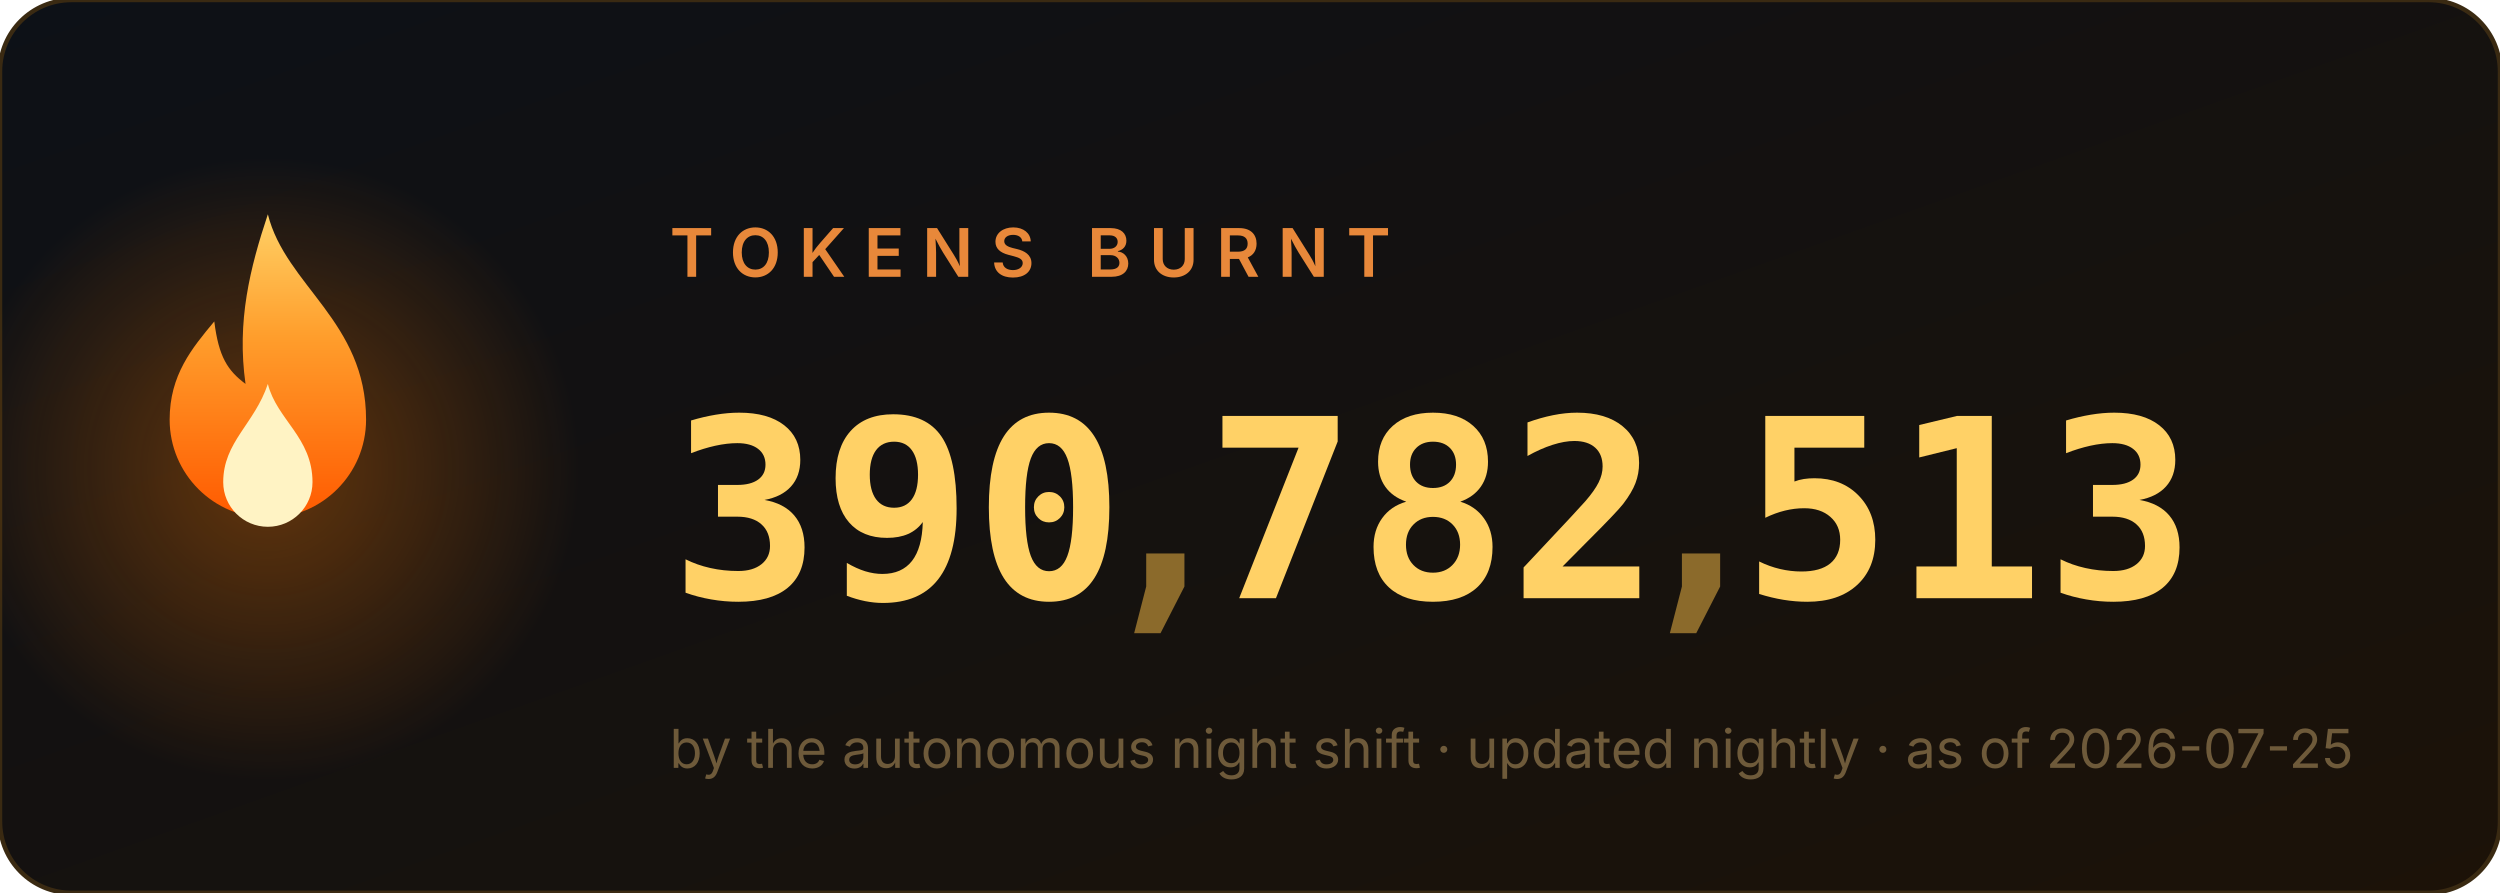
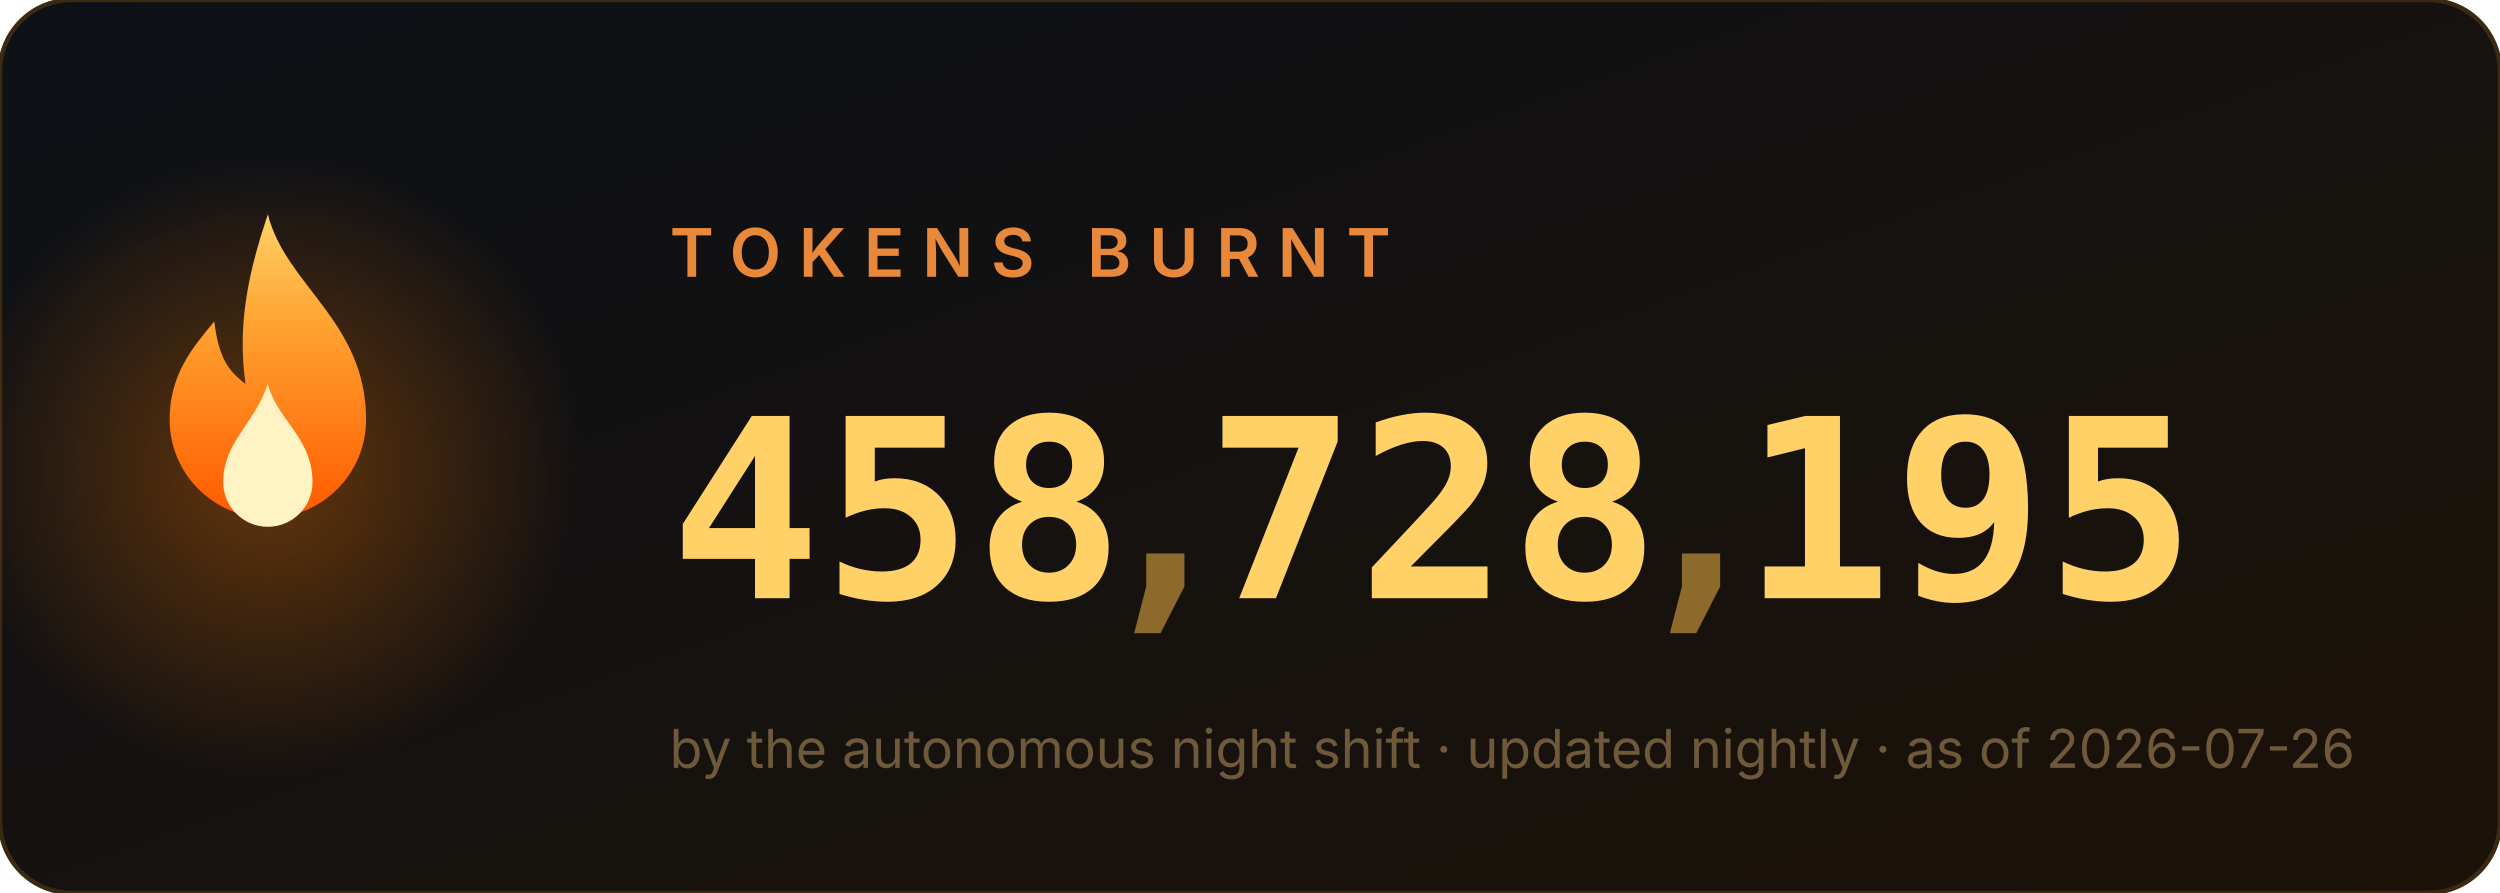
- <svg xmlns="http://www.w3.org/2000/svg" width="560" height="200" viewBox="0 0 560 200" role="img" aria-label="390,782,513 tokens burnt">
+ <svg xmlns="http://www.w3.org/2000/svg" width="560" height="200" viewBox="0 0 560 200" role="img" aria-label="458,728,195 tokens burnt">
  <style>
.num{font:700 56px ui-monospace,'Cascadia Code',Menlo,Consolas,monospace;fill:#ffd166}
.comma{fill:#8b6a2b}
.label{font:600 15px -apple-system,'Segoe UI',sans-serif;fill:#e8883a;letter-spacing:4px}
.sub{font:400 12px -apple-system,'Segoe UI',sans-serif;fill:#6e5a3a}
</style>
  <defs>
    <linearGradient id="bg" x1="0" y1="0" x2="1" y2="1">
      <stop offset="0" stop-color="#0d1117" />
      <stop offset="1" stop-color="#1c1208" />
    </linearGradient>
    <linearGradient id="fg" x1="0" y1="1" x2="0" y2="0">
      <stop offset="0" stop-color="#ff5a00" />
      <stop offset=".6" stop-color="#ff9e2c" />
      <stop offset="1" stop-color="#ffd166" />
    </linearGradient>
    <radialGradient id="halo">
      <stop offset="0" stop-color="#ff7b00" />
      <stop offset="1" stop-color="#ff7b00" stop-opacity="0" />
    </radialGradient>
  </defs>
  <rect width="560" height="200" rx="16" fill="url(#bg)" stroke="#3a2a12" />
  <circle cx="60" cy="105" r="70" fill="url(#halo)" opacity=".35">
    <animate attributeName="opacity" values=".25;.55;.25" dur="2.2s" repeatCount="indefinite" />
  </circle>
  <g transform="translate(60,128)">
    <g>
      <animateTransform attributeName="transform" type="scale" values="1 1;.95 1.1;1 1" dur="1.6s" repeatCount="indefinite" additive="sum" calcMode="spline" keySplines=".4 0 .6 1;.4 0 .6 1" />
      <path d="M0 -80c4 16 22 24 22 46a22 22 0 1 1-44 0c0-10 5-16 10-22 1 8 3 11 7 14-2-14 1-26 5-38z" fill="url(#fg)" />
      <path d="M0 -42c2 8 10 12 10 22a10 10 0 1 1-20 0c0-9 7-13 10-22z" fill="#fff3c4">
        <animateTransform attributeName="transform" type="scale" values="1 1;1.06 .92;1 1" dur="1.1s" repeatCount="indefinite" additive="sum" calcMode="spline" keySplines=".4 0 .6 1;.4 0 .6 1" />
      </path>
    </g>
  </g>
  <text x="150" y="62" class="label">TOKENS BURNT</text>
  <svg x="150" y="84" width="34" height="64" viewBox="0 0 34 64">
-     <g transform="translate(0,-192)">
+     <g transform="translate(0,-256)">
      <g>
-         <animateTransform attributeName="transform" type="translate" values="0 192;0 192;0 0" keyTimes="0;0.000;1" dur="1.11s" begin="0s" fill="freeze" additive="sum" calcMode="spline" keySplines="0 0 1 1;.2 .7 .3 1" />
+         <animateTransform attributeName="transform" type="translate" values="0 256;0 256;0 0" keyTimes="0;0.000;1" dur="1.18s" begin="0s" fill="freeze" additive="sum" calcMode="spline" keySplines="0 0 1 1;.2 .7 .3 1" />
        <text x="17" y="50" class="num" text-anchor="middle">0</text>
        <text x="17" y="114" class="num" text-anchor="middle">1</text>
        <text x="17" y="178" class="num" text-anchor="middle">2</text>
        <text x="17" y="242" class="num" text-anchor="middle">3</text>
        <text x="17" y="306" class="num" text-anchor="middle">4</text>
        <text x="17" y="370" class="num" text-anchor="middle">5</text>
        <text x="17" y="434" class="num" text-anchor="middle">6</text>
        <text x="17" y="498" class="num" text-anchor="middle">7</text>
        <text x="17" y="562" class="num" text-anchor="middle">8</text>
        <text x="17" y="626" class="num" text-anchor="middle">9</text>
      </g>
    </g>
  </svg>
  <svg x="184" y="84" width="34" height="64" viewBox="0 0 34 64">
-     <g transform="translate(0,-576)">
+     <g transform="translate(0,-320)">
      <g>
-         <animateTransform attributeName="transform" type="translate" values="0 576;0 576;0 0" keyTimes="0;0.073;1" dur="1.65s" begin="0s" fill="freeze" additive="sum" calcMode="spline" keySplines="0 0 1 1;.2 .7 .3 1" />
+         <animateTransform attributeName="transform" type="translate" values="0 320;0 320;0 0" keyTimes="0;0.088;1" dur="1.37s" begin="0s" fill="freeze" additive="sum" calcMode="spline" keySplines="0 0 1 1;.2 .7 .3 1" />
        <text x="17" y="50" class="num" text-anchor="middle">0</text>
        <text x="17" y="114" class="num" text-anchor="middle">1</text>
        <text x="17" y="178" class="num" text-anchor="middle">2</text>
        <text x="17" y="242" class="num" text-anchor="middle">3</text>
        <text x="17" y="306" class="num" text-anchor="middle">4</text>
        <text x="17" y="370" class="num" text-anchor="middle">5</text>
        <text x="17" y="434" class="num" text-anchor="middle">6</text>
        <text x="17" y="498" class="num" text-anchor="middle">7</text>
        <text x="17" y="562" class="num" text-anchor="middle">8</text>
        <text x="17" y="626" class="num" text-anchor="middle">9</text>
      </g>
    </g>
  </svg>
  <svg x="218" y="84" width="34" height="64" viewBox="0 0 34 64">
-     <g transform="translate(0,0)">
+     <g transform="translate(0,-512)">
      <g>
-         <animateTransform attributeName="transform" type="translate" values="0 0;0 0;0 0" keyTimes="0;0.211;1" dur="1.14s" begin="0s" fill="freeze" additive="sum" calcMode="spline" keySplines="0 0 1 1;.2 .7 .3 1" />
+         <animateTransform attributeName="transform" type="translate" values="0 512;0 512;0 0" keyTimes="0;0.141;1" dur="1.70s" begin="0s" fill="freeze" additive="sum" calcMode="spline" keySplines="0 0 1 1;.2 .7 .3 1" />
        <text x="17" y="50" class="num" text-anchor="middle">0</text>
        <text x="17" y="114" class="num" text-anchor="middle">1</text>
        <text x="17" y="178" class="num" text-anchor="middle">2</text>
        <text x="17" y="242" class="num" text-anchor="middle">3</text>
        <text x="17" y="306" class="num" text-anchor="middle">4</text>
        <text x="17" y="370" class="num" text-anchor="middle">5</text>
        <text x="17" y="434" class="num" text-anchor="middle">6</text>
        <text x="17" y="498" class="num" text-anchor="middle">7</text>
        <text x="17" y="562" class="num" text-anchor="middle">8</text>
        <text x="17" y="626" class="num" text-anchor="middle">9</text>
      </g>
    </g>
  </svg>
  <text x="261" y="134" class="num comma" text-anchor="middle">,</text>
  <svg x="270" y="84" width="34" height="64" viewBox="0 0 34 64">
    <g transform="translate(0,-448)">
      <g>
        <animateTransform attributeName="transform" type="translate" values="0 448;0 448;0 0" keyTimes="0;0.257;1" dur="1.87s" begin="0s" fill="freeze" additive="sum" calcMode="spline" keySplines="0 0 1 1;.2 .7 .3 1" />
        <text x="17" y="50" class="num" text-anchor="middle">0</text>
        <text x="17" y="114" class="num" text-anchor="middle">1</text>
        <text x="17" y="178" class="num" text-anchor="middle">2</text>
        <text x="17" y="242" class="num" text-anchor="middle">3</text>
        <text x="17" y="306" class="num" text-anchor="middle">4</text>
        <text x="17" y="370" class="num" text-anchor="middle">5</text>
        <text x="17" y="434" class="num" text-anchor="middle">6</text>
        <text x="17" y="498" class="num" text-anchor="middle">7</text>
        <text x="17" y="562" class="num" text-anchor="middle">8</text>
        <text x="17" y="626" class="num" text-anchor="middle">9</text>
      </g>
    </g>
  </svg>
  <svg x="304" y="84" width="34" height="64" viewBox="0 0 34 64">
-     <g transform="translate(0,-512)">
+     <g transform="translate(0,-128)">
      <g>
-         <animateTransform attributeName="transform" type="translate" values="0 512;0 512;0 0" keyTimes="0;0.291;1" dur="2.06s" begin="0s" fill="freeze" additive="sum" calcMode="spline" keySplines="0 0 1 1;.2 .7 .3 1" />
+         <animateTransform attributeName="transform" type="translate" values="0 128;0 128;0 0" keyTimes="0;0.366;1" dur="1.64s" begin="0s" fill="freeze" additive="sum" calcMode="spline" keySplines="0 0 1 1;.2 .7 .3 1" />
        <text x="17" y="50" class="num" text-anchor="middle">0</text>
        <text x="17" y="114" class="num" text-anchor="middle">1</text>
        <text x="17" y="178" class="num" text-anchor="middle">2</text>
        <text x="17" y="242" class="num" text-anchor="middle">3</text>
        <text x="17" y="306" class="num" text-anchor="middle">4</text>
        <text x="17" y="370" class="num" text-anchor="middle">5</text>
        <text x="17" y="434" class="num" text-anchor="middle">6</text>
        <text x="17" y="498" class="num" text-anchor="middle">7</text>
        <text x="17" y="562" class="num" text-anchor="middle">8</text>
        <text x="17" y="626" class="num" text-anchor="middle">9</text>
      </g>
    </g>
  </svg>
  <svg x="338" y="84" width="34" height="64" viewBox="0 0 34 64">
-     <g transform="translate(0,-128)">
+     <g transform="translate(0,-512)">
      <g>
-         <animateTransform attributeName="transform" type="translate" values="0 128;0 128;0 0" keyTimes="0;0.409;1" dur="1.76s" begin="0s" fill="freeze" additive="sum" calcMode="spline" keySplines="0 0 1 1;.2 .7 .3 1" />
+         <animateTransform attributeName="transform" type="translate" values="0 512;0 512;0 0" keyTimes="0;0.330;1" dur="2.18s" begin="0s" fill="freeze" additive="sum" calcMode="spline" keySplines="0 0 1 1;.2 .7 .3 1" />
        <text x="17" y="50" class="num" text-anchor="middle">0</text>
        <text x="17" y="114" class="num" text-anchor="middle">1</text>
        <text x="17" y="178" class="num" text-anchor="middle">2</text>
        <text x="17" y="242" class="num" text-anchor="middle">3</text>
        <text x="17" y="306" class="num" text-anchor="middle">4</text>
        <text x="17" y="370" class="num" text-anchor="middle">5</text>
        <text x="17" y="434" class="num" text-anchor="middle">6</text>
        <text x="17" y="498" class="num" text-anchor="middle">7</text>
        <text x="17" y="562" class="num" text-anchor="middle">8</text>
        <text x="17" y="626" class="num" text-anchor="middle">9</text>
      </g>
    </g>
  </svg>
  <text x="381" y="134" class="num comma" text-anchor="middle">,</text>
  <svg x="390" y="84" width="34" height="64" viewBox="0 0 34 64">
-     <g transform="translate(0,-320)">
+     <g transform="translate(0,-64)">
      <g>
-         <animateTransform attributeName="transform" type="translate" values="0 320;0 320;0 0" keyTimes="0;0.434;1" dur="2.21s" begin="0s" fill="freeze" additive="sum" calcMode="spline" keySplines="0 0 1 1;.2 .7 .3 1" />
+         <animateTransform attributeName="transform" type="translate" values="0 64;0 64;0 0" keyTimes="0;0.497;1" dur="1.93s" begin="0s" fill="freeze" additive="sum" calcMode="spline" keySplines="0 0 1 1;.2 .7 .3 1" />
        <text x="17" y="50" class="num" text-anchor="middle">0</text>
        <text x="17" y="114" class="num" text-anchor="middle">1</text>
        <text x="17" y="178" class="num" text-anchor="middle">2</text>
        <text x="17" y="242" class="num" text-anchor="middle">3</text>
        <text x="17" y="306" class="num" text-anchor="middle">4</text>
        <text x="17" y="370" class="num" text-anchor="middle">5</text>
        <text x="17" y="434" class="num" text-anchor="middle">6</text>
        <text x="17" y="498" class="num" text-anchor="middle">7</text>
        <text x="17" y="562" class="num" text-anchor="middle">8</text>
        <text x="17" y="626" class="num" text-anchor="middle">9</text>
      </g>
    </g>
  </svg>
  <svg x="424" y="84" width="34" height="64" viewBox="0 0 34 64">
-     <g transform="translate(0,-64)">
+     <g transform="translate(0,-576)">
      <g>
-         <animateTransform attributeName="transform" type="translate" values="0 64;0 64;0 0" keyTimes="0;0.527;1" dur="2.05s" begin="0s" fill="freeze" additive="sum" calcMode="spline" keySplines="0 0 1 1;.2 .7 .3 1" />
+         <animateTransform attributeName="transform" type="translate" values="0 576;0 576;0 0" keyTimes="0;0.414;1" dur="2.61s" begin="0s" fill="freeze" additive="sum" calcMode="spline" keySplines="0 0 1 1;.2 .7 .3 1" />
        <text x="17" y="50" class="num" text-anchor="middle">0</text>
        <text x="17" y="114" class="num" text-anchor="middle">1</text>
        <text x="17" y="178" class="num" text-anchor="middle">2</text>
        <text x="17" y="242" class="num" text-anchor="middle">3</text>
        <text x="17" y="306" class="num" text-anchor="middle">4</text>
        <text x="17" y="370" class="num" text-anchor="middle">5</text>
        <text x="17" y="434" class="num" text-anchor="middle">6</text>
        <text x="17" y="498" class="num" text-anchor="middle">7</text>
        <text x="17" y="562" class="num" text-anchor="middle">8</text>
        <text x="17" y="626" class="num" text-anchor="middle">9</text>
      </g>
    </g>
  </svg>
  <svg x="458" y="84" width="34" height="64" viewBox="0 0 34 64">
-     <g transform="translate(0,-192)">
+     <g transform="translate(0,-320)">
      <g>
-         <animateTransform attributeName="transform" type="translate" values="0 192;0 192;0 0" keyTimes="0;0.519;1" dur="2.31s" begin="0s" fill="freeze" additive="sum" calcMode="spline" keySplines="0 0 1 1;.2 .7 .3 1" />
+         <animateTransform attributeName="transform" type="translate" values="0 320;0 320;0 0" keyTimes="0;0.490;1" dur="2.45s" begin="0s" fill="freeze" additive="sum" calcMode="spline" keySplines="0 0 1 1;.2 .7 .3 1" />
        <text x="17" y="50" class="num" text-anchor="middle">0</text>
        <text x="17" y="114" class="num" text-anchor="middle">1</text>
        <text x="17" y="178" class="num" text-anchor="middle">2</text>
        <text x="17" y="242" class="num" text-anchor="middle">3</text>
        <text x="17" y="306" class="num" text-anchor="middle">4</text>
        <text x="17" y="370" class="num" text-anchor="middle">5</text>
        <text x="17" y="434" class="num" text-anchor="middle">6</text>
        <text x="17" y="498" class="num" text-anchor="middle">7</text>
        <text x="17" y="562" class="num" text-anchor="middle">8</text>
        <text x="17" y="626" class="num" text-anchor="middle">9</text>
      </g>
    </g>
  </svg>
-   <text x="150" y="172" class="sub">by the autonomous night shift · updated nightly · as of 2026-07-25</text>
+   <text x="150" y="172" class="sub">by the autonomous night shift · updated nightly · as of 2026-07-26</text>
</svg>
